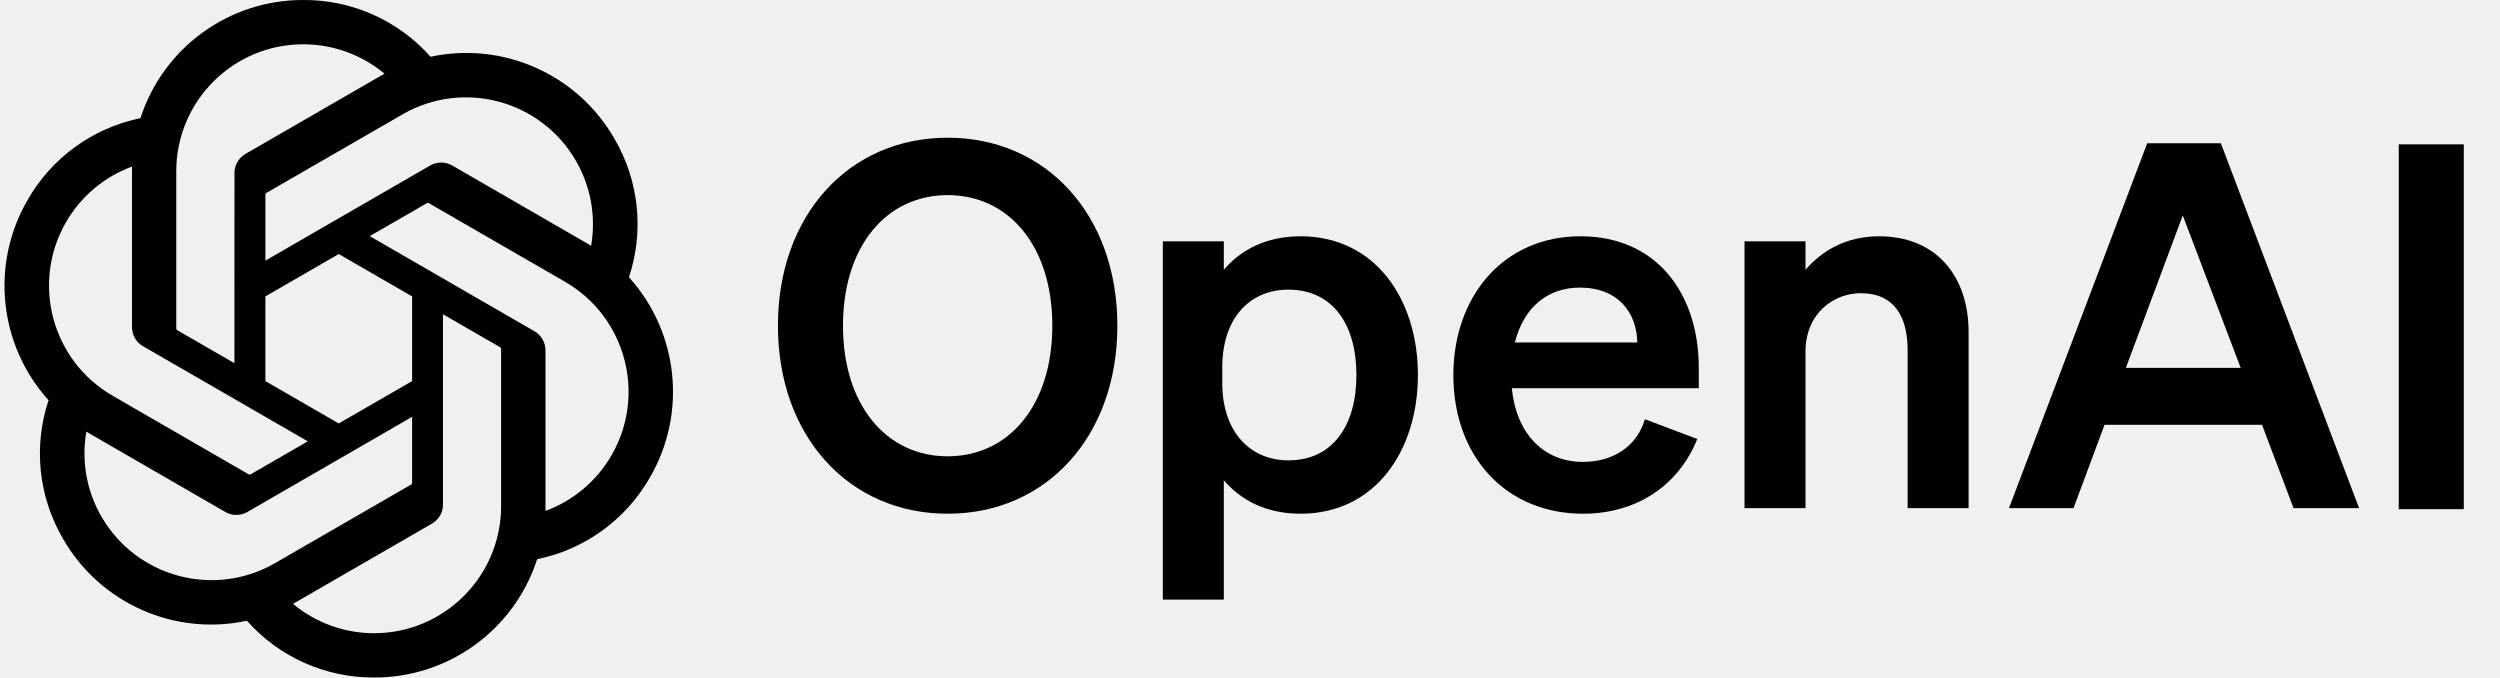
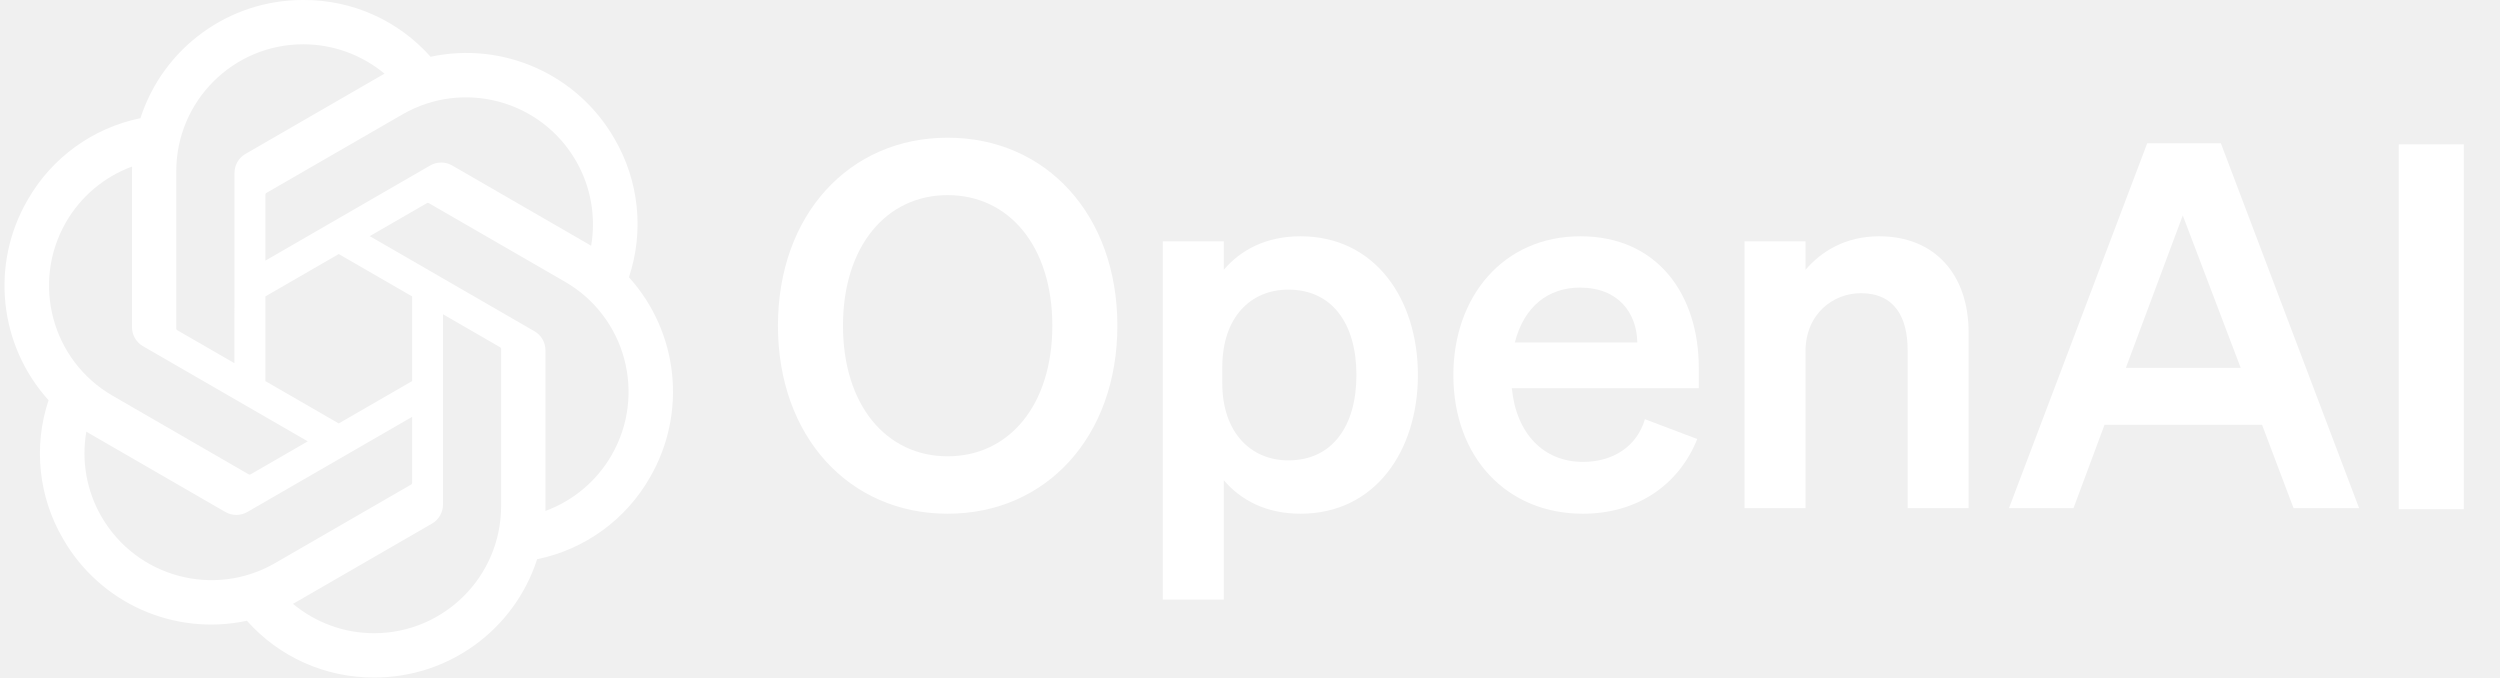
<svg xmlns="http://www.w3.org/2000/svg" width="369" height="100" viewBox="0 0 369 100" fill="none">
  <g clip-path="url(#clip0_1352_625)">
-     <path d="M114.824 48.075C114.824 64.425 125.324 75.825 139.874 75.825C154.424 75.825 164.924 64.425 164.924 48.075C164.924 31.725 154.424 20.325 139.874 20.325C125.324 20.325 114.824 31.725 114.824 48.075ZM155.324 48.075C155.324 59.775 148.949 67.35 139.874 67.35C130.799 67.35 124.424 59.775 124.424 48.075C124.424 36.375 130.799 28.8 139.874 28.8C148.949 28.8 155.324 36.375 155.324 48.075Z" fill="black" />
-     <path d="M191.958 75.825C202.983 75.825 209.283 66.525 209.283 55.35C209.283 44.175 202.983 34.875 191.958 34.875C186.858 34.875 183.108 36.9 180.633 39.825V35.625H171.633V88.5H180.633V70.875C183.108 73.8 186.858 75.825 191.958 75.825ZM180.408 54.225C180.408 46.8 184.608 42.75 190.158 42.75C196.683 42.75 200.208 47.85 200.208 55.35C200.208 62.85 196.683 67.95 190.158 67.95C184.608 67.95 180.408 63.825 180.408 56.55V54.225Z" fill="black" />
-     <path d="M233.641 75.825C241.516 75.825 247.741 71.7 250.516 64.8L242.791 61.875C241.591 65.925 238.066 68.175 233.641 68.175C227.866 68.175 223.816 64.05 223.141 57.3H250.741V54.3C250.741 43.5 244.666 34.875 233.266 34.875C221.866 34.875 214.516 43.8 214.516 55.35C214.516 67.5 222.391 75.825 233.641 75.825ZM233.191 42.45C238.891 42.45 241.591 46.2 241.666 50.55H223.591C224.941 45.225 228.541 42.45 233.191 42.45Z" fill="black" />
-     <path d="M257.492 75H266.492V51.9C266.492 46.275 270.617 43.275 274.667 43.275C279.617 43.275 281.567 46.8 281.567 51.675V75H290.567V49.05C290.567 40.575 285.617 34.875 277.367 34.875C272.267 34.875 268.742 37.2 266.492 39.825V35.625H257.492V75Z" fill="black" />
-     <path d="M316.927 21.15L296.527 75H306.052L310.627 62.7H333.877L338.527 75H348.202L327.802 21.15H316.927ZM322.177 31.8L330.727 54.3H313.777L322.177 31.8Z" fill="black" />
-     <path d="M363.655 21.306H354.055V75.156H363.655V21.306Z" fill="black" />
-     <path d="M92.83 40.928C95.099 34.119 94.317 26.659 90.689 20.466C85.233 10.966 74.264 6.078 63.552 8.378C58.786 3.009 51.939 -0.044 44.761 -2.44586e-05C33.811 -0.025 24.095 7.025 20.727 17.444C13.692 18.884 7.62 23.288 4.067 29.528C-1.43 39.003 -0.176 50.947 7.167 59.072C4.899 65.881 5.68 73.341 9.308 79.534C14.764 89.034 25.733 93.922 36.445 91.622C41.208 96.991 48.058 100.044 55.236 99.997C66.192 100.025 75.911 92.969 79.28 82.541C86.314 81.1 92.386 76.697 95.939 70.456C101.43 60.981 100.174 49.047 92.833 40.922L92.83 40.928ZM55.242 93.463C50.858 93.469 46.611 91.934 43.245 89.125C43.398 89.044 43.664 88.897 43.836 88.791L63.748 77.291C64.767 76.713 65.392 75.628 65.386 74.456V46.384L73.802 51.244C73.892 51.288 73.952 51.375 73.964 51.475V74.722C73.952 85.059 65.58 93.441 55.242 93.463ZM14.98 76.266C12.783 72.472 11.992 68.025 12.745 63.709C12.892 63.797 13.152 63.956 13.336 64.062L33.248 75.562C34.258 76.153 35.508 76.153 36.52 75.562L60.83 61.525V71.244C60.836 71.344 60.789 71.441 60.711 71.503L40.583 83.125C31.617 88.287 20.167 85.219 14.983 76.266H14.98ZM9.739 32.8C11.927 29 15.38 26.094 19.492 24.584C19.492 24.756 19.483 25.059 19.483 25.272V48.275C19.477 49.444 20.102 50.528 21.117 51.106L45.427 65.141L37.011 70C36.927 70.056 36.82 70.066 36.727 70.025L16.595 58.394C7.649 53.212 4.58 41.766 9.736 32.803L9.739 32.8ZM78.883 48.891L54.574 34.853L62.989 29.997C63.074 29.941 63.18 29.931 63.273 29.972L83.405 41.594C92.367 46.772 95.439 58.237 90.261 67.2C88.07 70.994 84.62 73.9 80.511 75.412V51.722C80.52 50.553 79.898 49.472 78.886 48.891H78.883ZM87.258 36.284C87.111 36.194 86.852 36.038 86.667 35.931L66.755 24.431C65.745 23.841 64.495 23.841 63.483 24.431L39.173 38.469V28.75C39.167 28.65 39.214 28.553 39.292 28.491L59.42 16.878C68.386 11.706 79.849 14.784 85.017 23.753C87.202 27.541 87.992 31.975 87.252 36.284H87.258ZM34.599 53.606L26.18 48.747C26.089 48.703 26.03 48.616 26.017 48.516V25.269C26.023 14.919 34.42 6.531 44.77 6.537C49.148 6.537 53.386 8.075 56.752 10.875C56.599 10.956 56.336 11.103 56.161 11.209L36.248 22.709C35.23 23.288 34.605 24.369 34.611 25.541L34.599 53.6V53.606ZM39.17 43.75L49.998 37.497L60.827 43.747V56.25L49.998 62.5L39.17 56.25V43.75Z" fill="black" />
+     <path d="M114.824 48.075C114.824 64.425 125.324 75.825 139.874 75.825C154.424 75.825 164.924 64.425 164.924 48.075C164.924 31.725 154.424 20.325 139.874 20.325C125.324 20.325 114.824 31.725 114.824 48.075ZM155.324 48.075C155.324 59.775 148.949 67.35 139.874 67.35C130.799 67.35 124.424 59.775 124.424 48.075C124.424 36.375 130.799 28.8 139.874 28.8C148.949 28.8 155.324 36.375 155.324 48.075Z" fill="white" />
+     <path d="M191.958 75.825C202.983 75.825 209.283 66.525 209.283 55.35C209.283 44.175 202.983 34.875 191.958 34.875C186.858 34.875 183.108 36.9 180.633 39.825V35.625H171.633V88.5H180.633V70.875C183.108 73.8 186.858 75.825 191.958 75.825ZM180.408 54.225C180.408 46.8 184.608 42.75 190.158 42.75C196.683 42.75 200.208 47.85 200.208 55.35C200.208 62.85 196.683 67.95 190.158 67.95C184.608 67.95 180.408 63.825 180.408 56.55V54.225Z" fill="white" />
+     <path d="M233.641 75.825C241.516 75.825 247.741 71.7 250.516 64.8L242.791 61.875C241.591 65.925 238.066 68.175 233.641 68.175C227.866 68.175 223.816 64.05 223.141 57.3H250.741V54.3C250.741 43.5 244.666 34.875 233.266 34.875C221.866 34.875 214.516 43.8 214.516 55.35C214.516 67.5 222.391 75.825 233.641 75.825ZM233.191 42.45C238.891 42.45 241.591 46.2 241.666 50.55H223.591C224.941 45.225 228.541 42.45 233.191 42.45Z" fill="white" />
+     <path d="M257.492 75H266.492V51.9C266.492 46.275 270.617 43.275 274.667 43.275C279.617 43.275 281.567 46.8 281.567 51.675V75H290.567V49.05C290.567 40.575 285.617 34.875 277.367 34.875C272.267 34.875 268.742 37.2 266.492 39.825V35.625H257.492V75Z" fill="white" />
+     <path d="M316.927 21.15L296.527 75H306.052L310.627 62.7H333.877L338.527 75H348.202L327.802 21.15H316.927ZM322.177 31.8L330.727 54.3H313.777L322.177 31.8Z" fill="white" />
+     <path d="M363.655 21.306H354.055V75.156H363.655V21.306Z" fill="white" />
+     <path d="M92.83 40.928C95.099 34.119 94.317 26.659 90.689 20.466C85.233 10.966 74.264 6.078 63.552 8.378C58.786 3.009 51.939 -0.044 44.761 -2.44586e-05C33.811 -0.025 24.095 7.025 20.727 17.444C13.692 18.884 7.62 23.288 4.067 29.528C-1.43 39.003 -0.176 50.947 7.167 59.072C4.899 65.881 5.68 73.341 9.308 79.534C14.764 89.034 25.733 93.922 36.445 91.622C41.208 96.991 48.058 100.044 55.236 99.997C66.192 100.025 75.911 92.969 79.28 82.541C86.314 81.1 92.386 76.697 95.939 70.456C101.43 60.981 100.174 49.047 92.833 40.922L92.83 40.928ZM55.242 93.463C50.858 93.469 46.611 91.934 43.245 89.125C43.398 89.044 43.664 88.897 43.836 88.791L63.748 77.291C64.767 76.713 65.392 75.628 65.386 74.456V46.384L73.802 51.244C73.892 51.288 73.952 51.375 73.964 51.475V74.722C73.952 85.059 65.58 93.441 55.242 93.463ZM14.98 76.266C12.783 72.472 11.992 68.025 12.745 63.709C12.892 63.797 13.152 63.956 13.336 64.062L33.248 75.562C34.258 76.153 35.508 76.153 36.52 75.562L60.83 61.525V71.244C60.836 71.344 60.789 71.441 60.711 71.503L40.583 83.125C31.617 88.287 20.167 85.219 14.983 76.266H14.98ZM9.739 32.8C11.927 29 15.38 26.094 19.492 24.584C19.492 24.756 19.483 25.059 19.483 25.272V48.275C19.477 49.444 20.102 50.528 21.117 51.106L45.427 65.141L37.011 70C36.927 70.056 36.82 70.066 36.727 70.025L16.595 58.394C7.649 53.212 4.58 41.766 9.736 32.803L9.739 32.8ZM78.883 48.891L54.574 34.853L62.989 29.997C63.074 29.941 63.18 29.931 63.273 29.972L83.405 41.594C92.367 46.772 95.439 58.237 90.261 67.2C88.07 70.994 84.62 73.9 80.511 75.412V51.722C80.52 50.553 79.898 49.472 78.886 48.891H78.883ZM87.258 36.284C87.111 36.194 86.852 36.038 86.667 35.931L66.755 24.431C65.745 23.841 64.495 23.841 63.483 24.431L39.173 38.469V28.75C39.167 28.65 39.214 28.553 39.292 28.491L59.42 16.878C68.386 11.706 79.849 14.784 85.017 23.753C87.202 27.541 87.992 31.975 87.252 36.284H87.258ZM34.599 53.606L26.18 48.747C26.089 48.703 26.03 48.616 26.017 48.516V25.269C26.023 14.919 34.42 6.531 44.77 6.537C49.148 6.537 53.386 8.075 56.752 10.875C56.599 10.956 56.336 11.103 56.161 11.209L36.248 22.709C35.23 23.288 34.605 24.369 34.611 25.541L34.599 53.6V53.606ZM39.17 43.75L49.998 37.497L60.827 43.747V56.25L49.998 62.5L39.17 56.25V43.75Z" fill="white" />
  </g>
  <defs>
    <clipPath id="clip0_1352_625">
      <rect width="368.75" height="100" fill="white" />
    </clipPath>
  </defs>
</svg>
